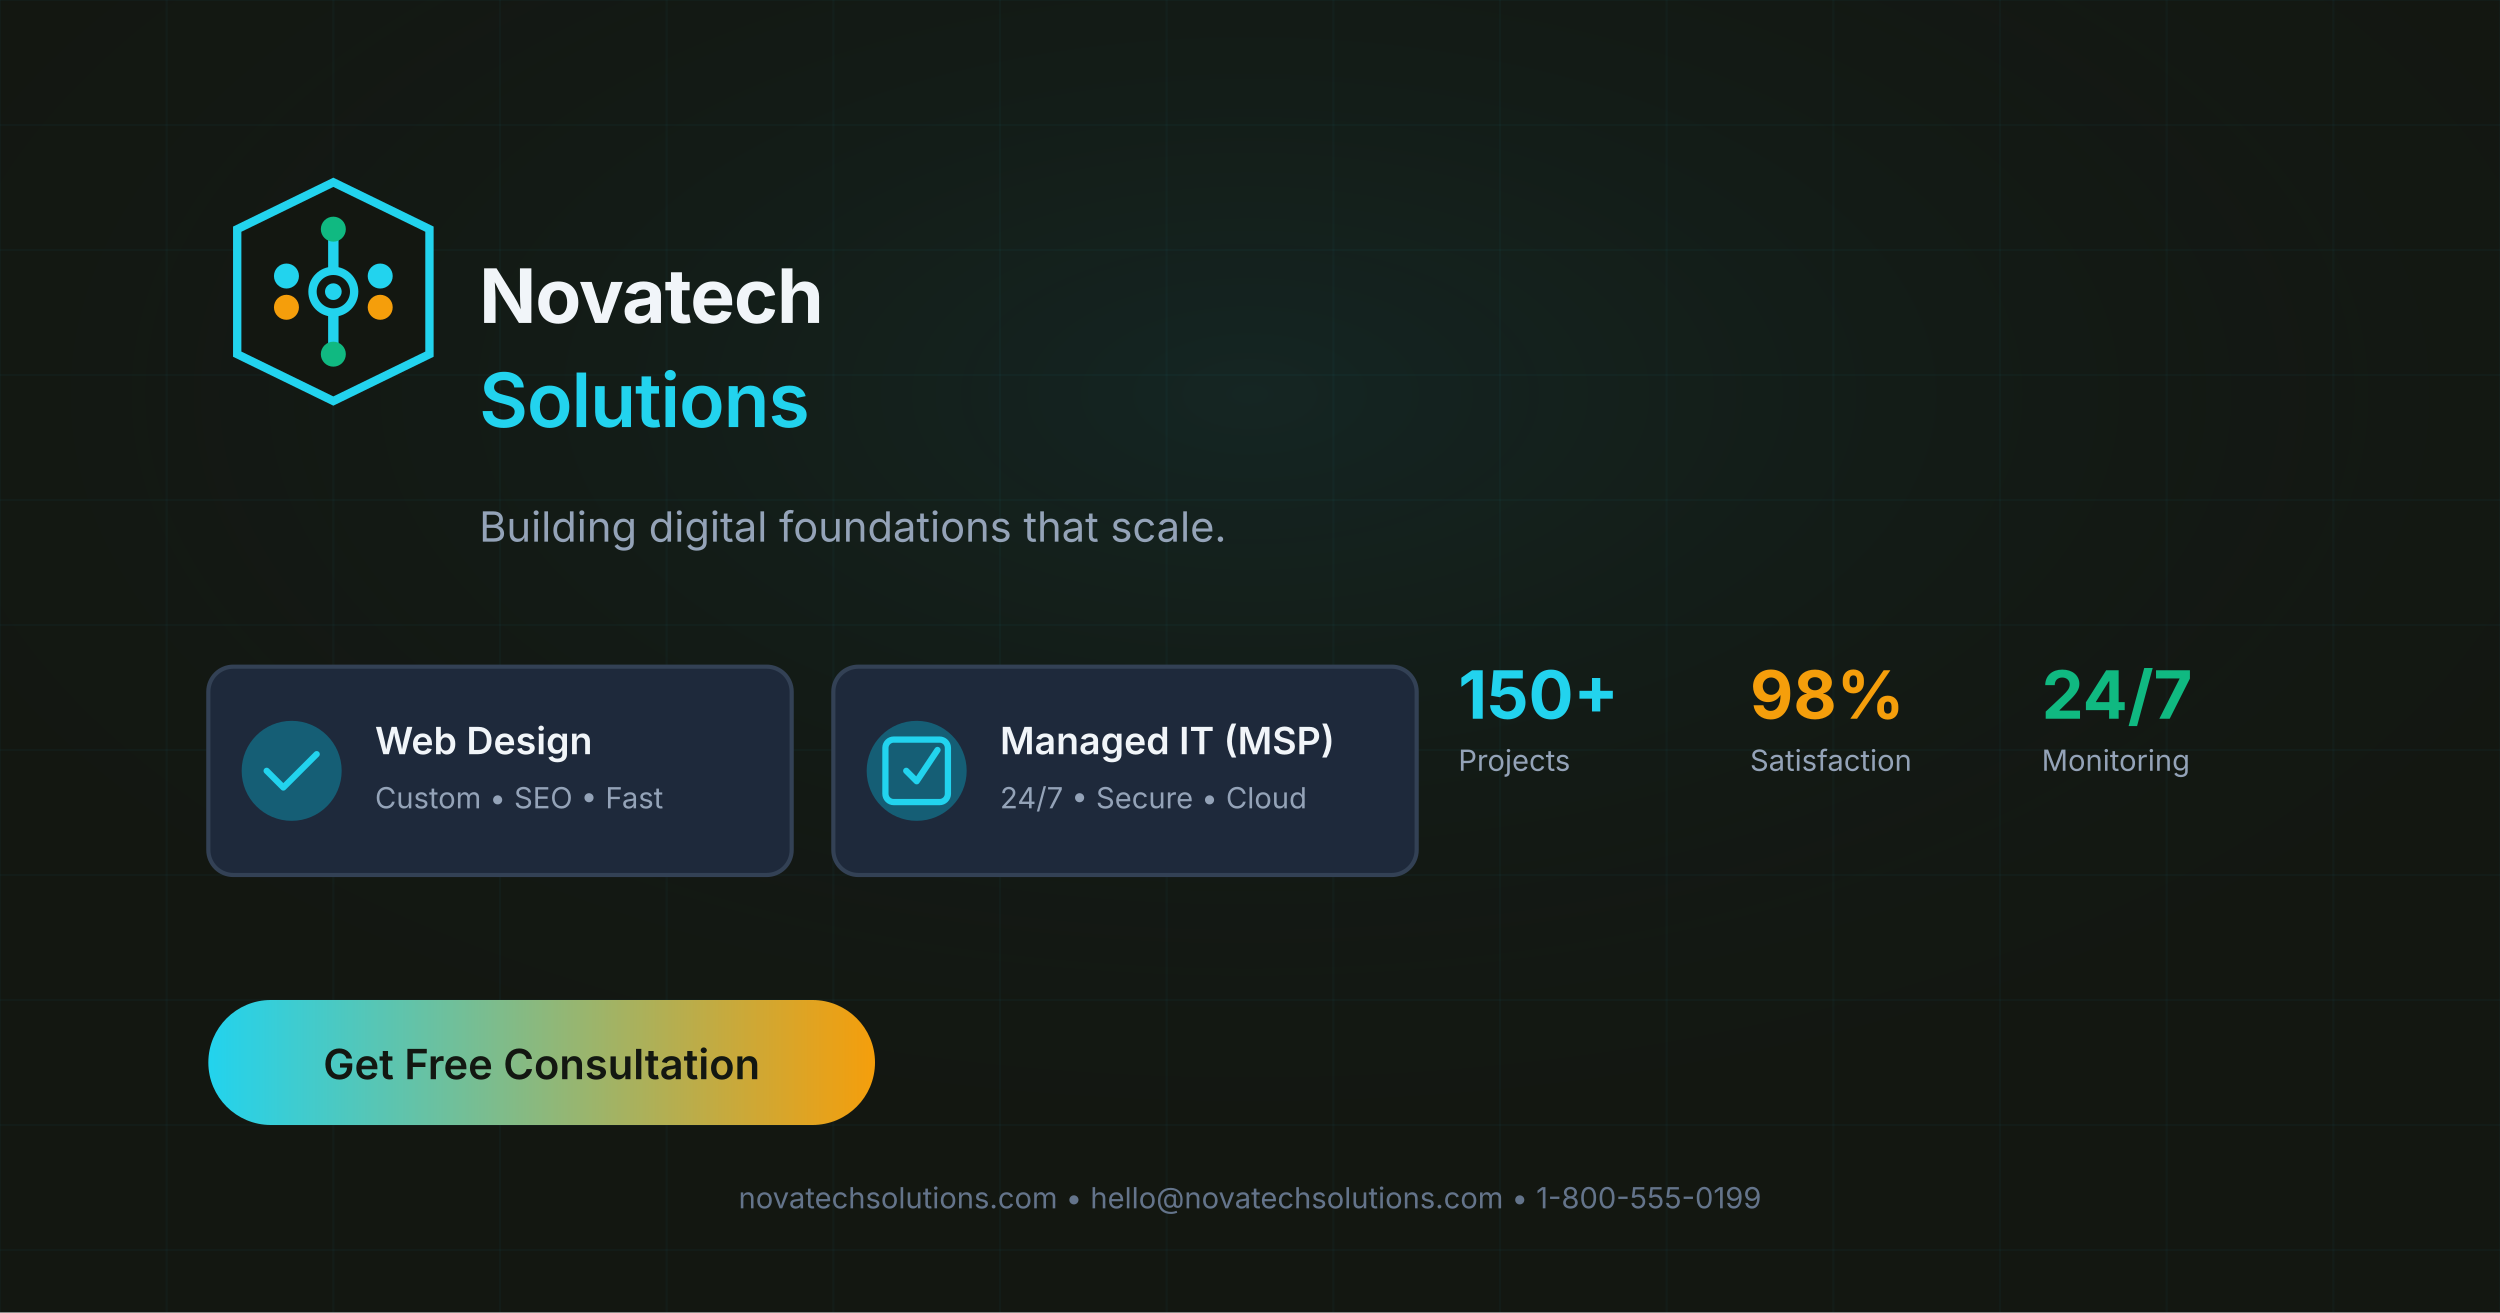
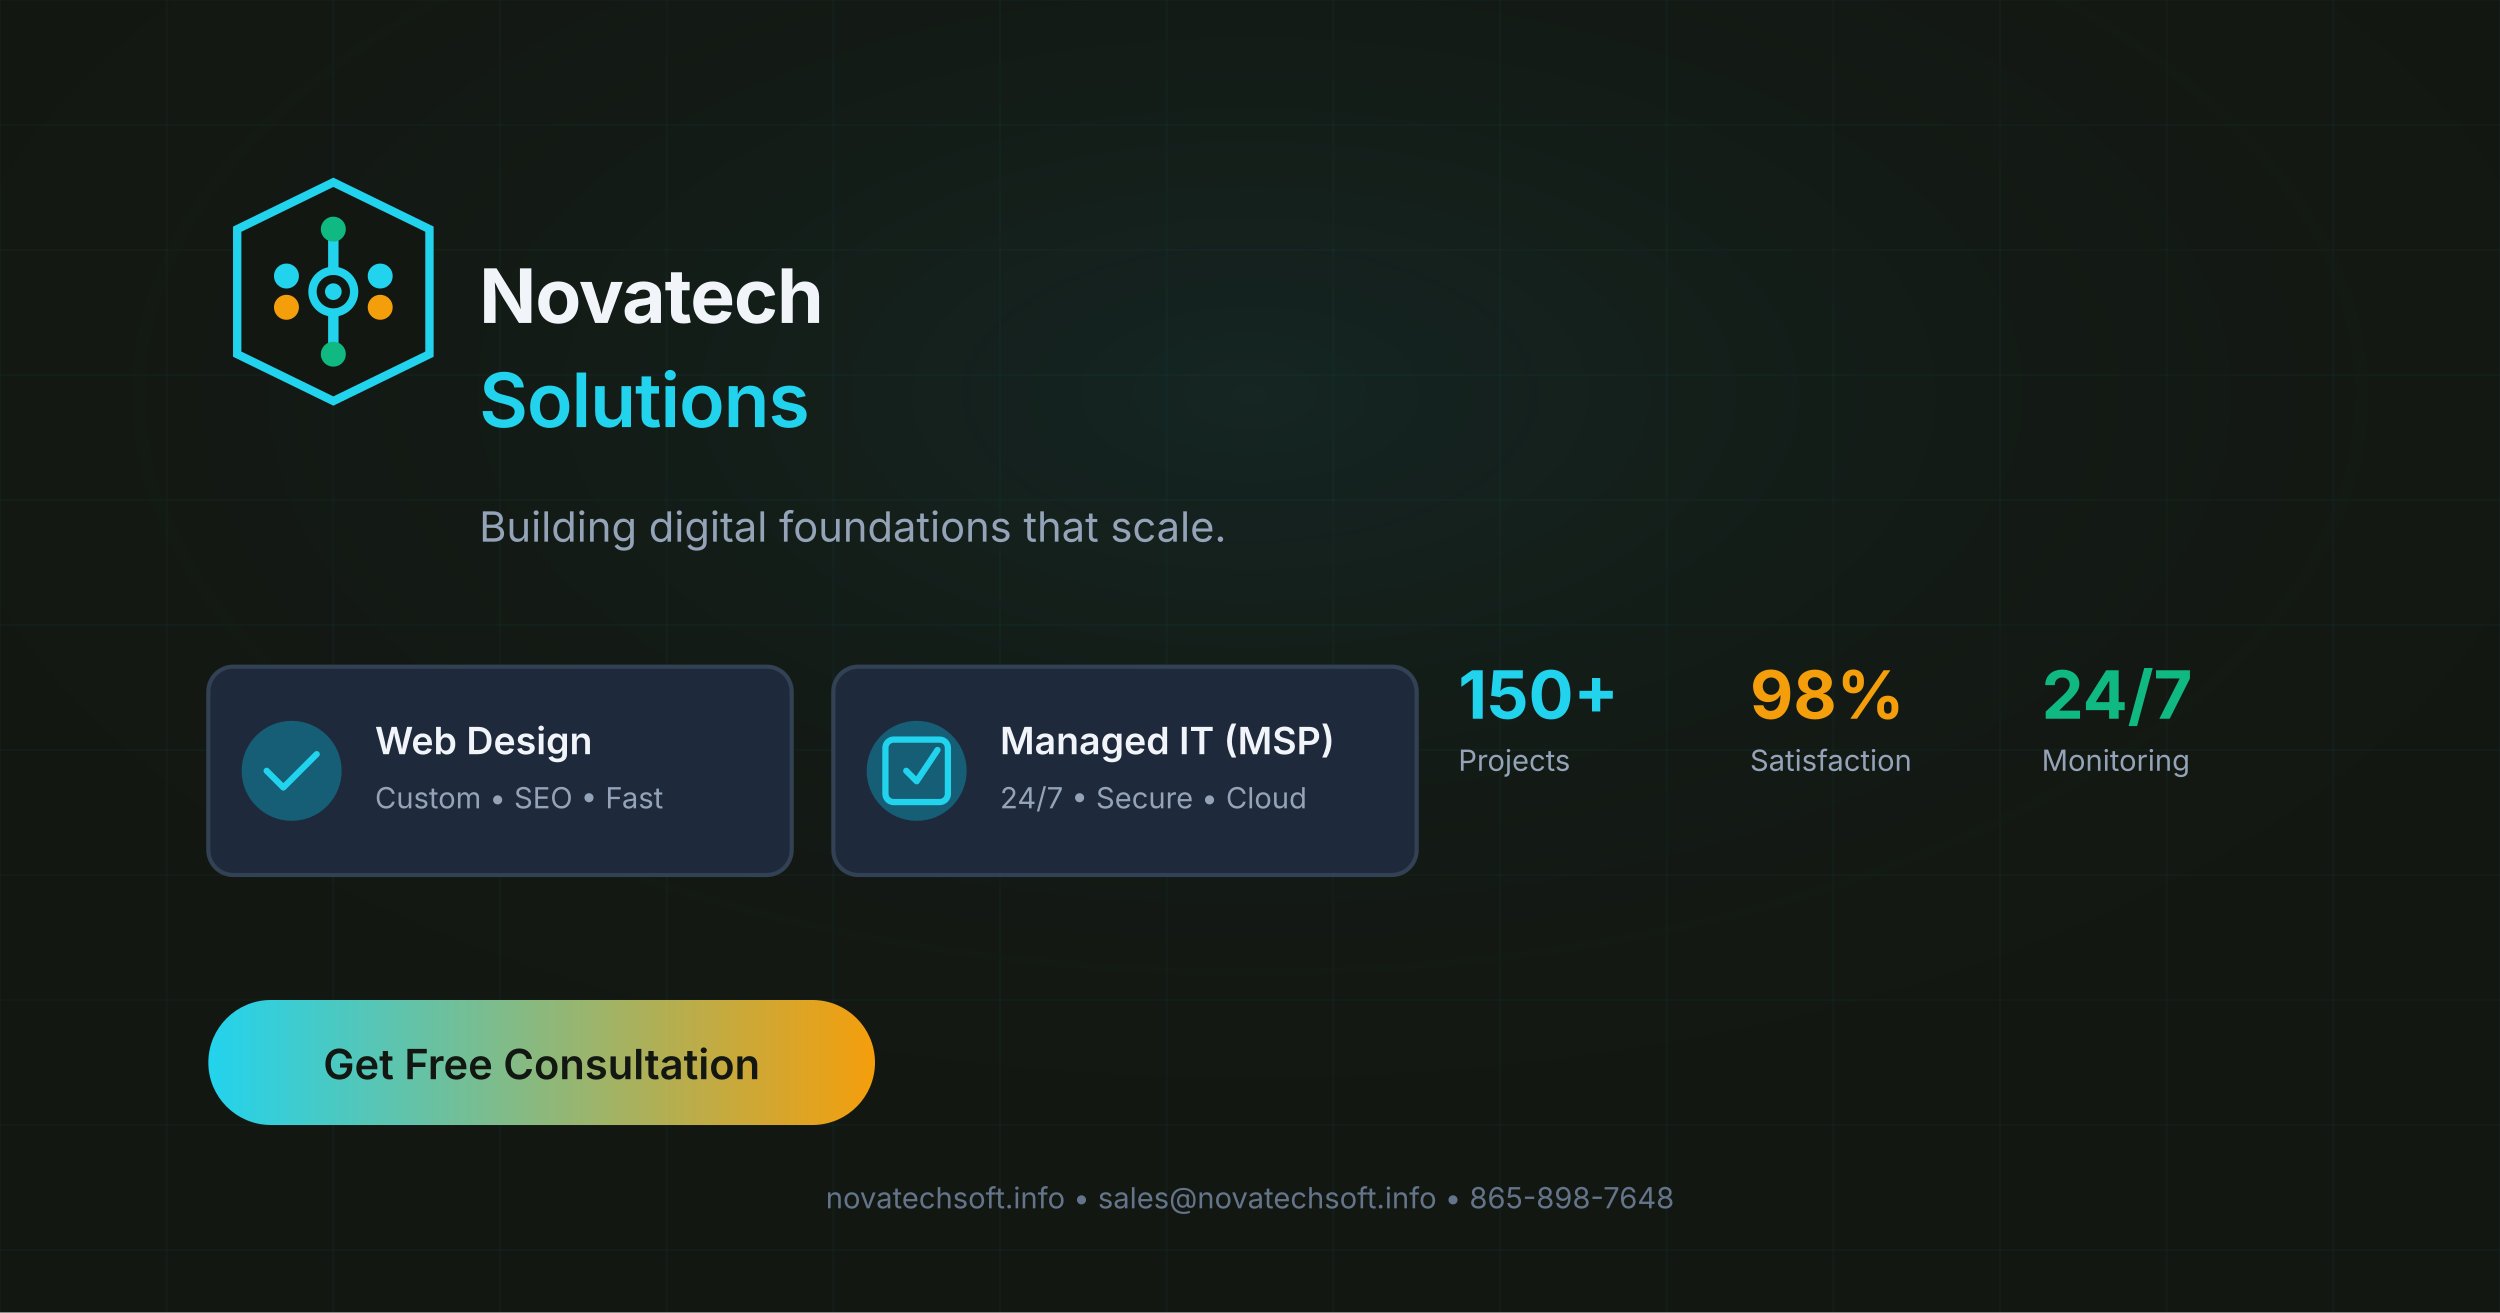
<svg xmlns="http://www.w3.org/2000/svg" viewBox="0 0 1200 630" fill="none">
  <rect width="1200" height="630" fill="#131711" />
  <defs>
    <radialGradient id="bgGlow" cx="50%" cy="30%" r="60%">
      <stop offset="0%" stop-color="#22d3ee" stop-opacity="0.08" />
      <stop offset="100%" stop-color="#0f172a" stop-opacity="0" />
    </radialGradient>
    <linearGradient id="textGradient" x1="0%" y1="0%" x2="100%" y2="0%">
      <stop offset="0%" stop-color="#22d3ee" />
      <stop offset="100%" stop-color="#f59e0b" />
    </linearGradient>
  </defs>
  <rect width="1200" height="630" fill="url(#bgGlow)" />
  <g stroke="#22d3ee" stroke-opacity="0.03" stroke-width="1">
    <g>
      <line x1="0" y1="0" x2="1200" y2="0" />
      <line x1="0" y1="60" x2="1200" y2="60" />
      <line x1="0" y1="120" x2="1200" y2="120" />
      <line x1="0" y1="180" x2="1200" y2="180" />
      <line x1="0" y1="240" x2="1200" y2="240" />
      <line x1="0" y1="300" x2="1200" y2="300" />
      <line x1="0" y1="360" x2="1200" y2="360" />
      <line x1="0" y1="420" x2="1200" y2="420" />
      <line x1="0" y1="480" x2="1200" y2="480" />
      <line x1="0" y1="540" x2="1200" y2="540" />
      <line x1="0" y1="600" x2="1200" y2="600" />
    </g>
    <g>
      <line x1="0" y1="0" x2="0" y2="630" />
      <line x1="80" y1="0" x2="80" y2="630" />
      <line x1="160" y1="0" x2="160" y2="630" />
      <line x1="240" y1="0" x2="240" y2="630" />
      <line x1="320" y1="0" x2="320" y2="630" />
      <line x1="400" y1="0" x2="400" y2="630" />
      <line x1="480" y1="0" x2="480" y2="630" />
      <line x1="560" y1="0" x2="560" y2="630" />
      <line x1="640" y1="0" x2="640" y2="630" />
      <line x1="720" y1="0" x2="720" y2="630" />
      <line x1="800" y1="0" x2="800" y2="630" />
      <line x1="880" y1="0" x2="880" y2="630" />
      <line x1="960" y1="0" x2="960" y2="630" />
      <line x1="1040" y1="0" x2="1040" y2="630" />
      <line x1="1120" y1="0" x2="1120" y2="630" />
      <line x1="1200" y1="0" x2="1200" y2="630" />
    </g>
  </g>
  <g transform="translate(100, 80)">
    <path d="M60 7.5 L106.14 30 L106.14 90 L60 112.5 L13.86 90 L13.86 30 Z" fill="#131711" stroke="#22d3ee" stroke-width="4" />
    <path d="M60 30 L60 52.5" stroke="#22d3ee" stroke-width="5" stroke-linecap="round" />
    <path d="M37.5 52.5 M82.5 52.5" stroke="#22d3ee" stroke-width="5" stroke-linecap="round" />
    <path d="M60 67.5 L60 90" stroke="#22d3ee" stroke-width="5" stroke-linecap="round" />
    <path d="M37.5 67.5 M82.5 67.5" stroke="#22d3ee" stroke-width="5" stroke-linecap="round" />
    <circle cx="37.5" cy="52.5" r="6" fill="#22d3ee" />
    <circle cx="82.5" cy="52.5" r="6" fill="#22d3ee" />
    <circle cx="37.5" cy="67.5" r="6" fill="#f59e0b" />
    <circle cx="82.5" cy="67.5" r="6" fill="#f59e0b" />
    <circle cx="60" cy="30" r="6" fill="#10b981" />
    <circle cx="60" cy="90" r="6" fill="#10b981" />
    <circle cx="60" cy="60" r="10" fill="#131711" stroke="#22d3ee" stroke-width="4" />
    <circle cx="60" cy="60" r="4" fill="#22d3ee" />
  </g>
  <text x="230" y="155" font-family="system-ui, -apple-system, sans-serif" font-size="36" font-weight="700" fill="#f1f5f9" letter-spacing="-0.5px">Novatech</text>
  <text x="230" y="205" font-family="system-ui, -apple-system, sans-serif" font-size="36" font-weight="600" fill="#22d3ee" letter-spacing="-0.5px">Solutions</text>
  <text x="230" y="260" font-family="system-ui, -apple-system, sans-serif" font-size="20" font-weight="400" fill="#94a3b8">Building digital foundations that scale.</text>
  <g transform="translate(100, 320)">
    <rect x="0" y="0" width="280" height="100" rx="12" fill="#1e293b" stroke="#334155" stroke-width="2" />
    <circle cx="40" cy="50" r="24" fill="#155e75" />
    <path d="M28 50 L36 58 L52 42" stroke="#22d3ee" stroke-width="3" stroke-linecap="round" stroke-linejoin="round" fill="none" />
    <text x="80" y="42" font-family="system-ui, -apple-system, sans-serif" font-size="18" font-weight="600" fill="#f1f5f9">Web Design</text>
    <text x="80" y="68" font-family="system-ui, -apple-system, sans-serif" font-size="14" font-weight="400" fill="#94a3b8">Custom • SEO • Fast</text>
    <rect x="300" y="0" width="280" height="100" rx="12" fill="#1e293b" stroke="#334155" stroke-width="2" />
    <circle cx="340" cy="50" r="24" fill="#155e75" />
    <rect x="325" y="35" width="30" height="30" rx="4" stroke="#22d3ee" stroke-width="3" fill="none" />
    <path d="M335 50 L340 55 L350 40" stroke="#22d3ee" stroke-width="3" stroke-linecap="round" stroke-linejoin="round" fill="none" />
    <text x="380" y="42" font-family="system-ui, -apple-system, sans-serif" font-size="18" font-weight="600" fill="#f1f5f9">Managed IT (MSP)</text>
    <text x="380" y="68" font-family="system-ui, -apple-system, sans-serif" font-size="14" font-weight="400" fill="#94a3b8">24/7 • Secure • Cloud</text>
    <g transform="translate(600, 0)">
      <text x="0" y="25" font-family="system-ui, -apple-system, sans-serif" font-size="32" font-weight="700" fill="#22d3ee">150+</text>
      <text x="0" y="50" font-family="system-ui, -apple-system, sans-serif" font-size="14" font-weight="400" fill="#94a3b8">Projects</text>
      <text x="140" y="25" font-family="system-ui, -apple-system, sans-serif" font-size="32" font-weight="700" fill="#f59e0b">98%</text>
      <text x="140" y="50" font-family="system-ui, -apple-system, sans-serif" font-size="14" font-weight="400" fill="#94a3b8">Satisfaction</text>
      <text x="280" y="25" font-family="system-ui, -apple-system, sans-serif" font-size="32" font-weight="700" fill="#10b981">24/7</text>
      <text x="280" y="50" font-family="system-ui, -apple-system, sans-serif" font-size="14" font-weight="400" fill="#94a3b8">Monitoring</text>
    </g>
  </g>
  <rect x="100" y="480" width="320" height="60" rx="30" fill="url(#textGradient)" />
  <text x="260" y="518" font-family="system-ui, -apple-system, sans-serif" font-size="20" font-weight="600" fill="#131711" text-anchor="middle">Get Free Consultation</text>
-   <text x="600" y="580" font-family="system-ui, -apple-system, sans-serif" font-size="14" font-weight="400" fill="#64748b" text-anchor="middle">novatechsolutions.com • hello@novatechsolutions.com • 1-800-555-0199</text>
+   <text x="600" y="580" font-family="system-ui, -apple-system, sans-serif" font-size="14" font-weight="400" fill="#64748b" text-anchor="middle">novatechsoft.info • sales@novatechsoft.info • 865-898-7648</text>
</svg>
